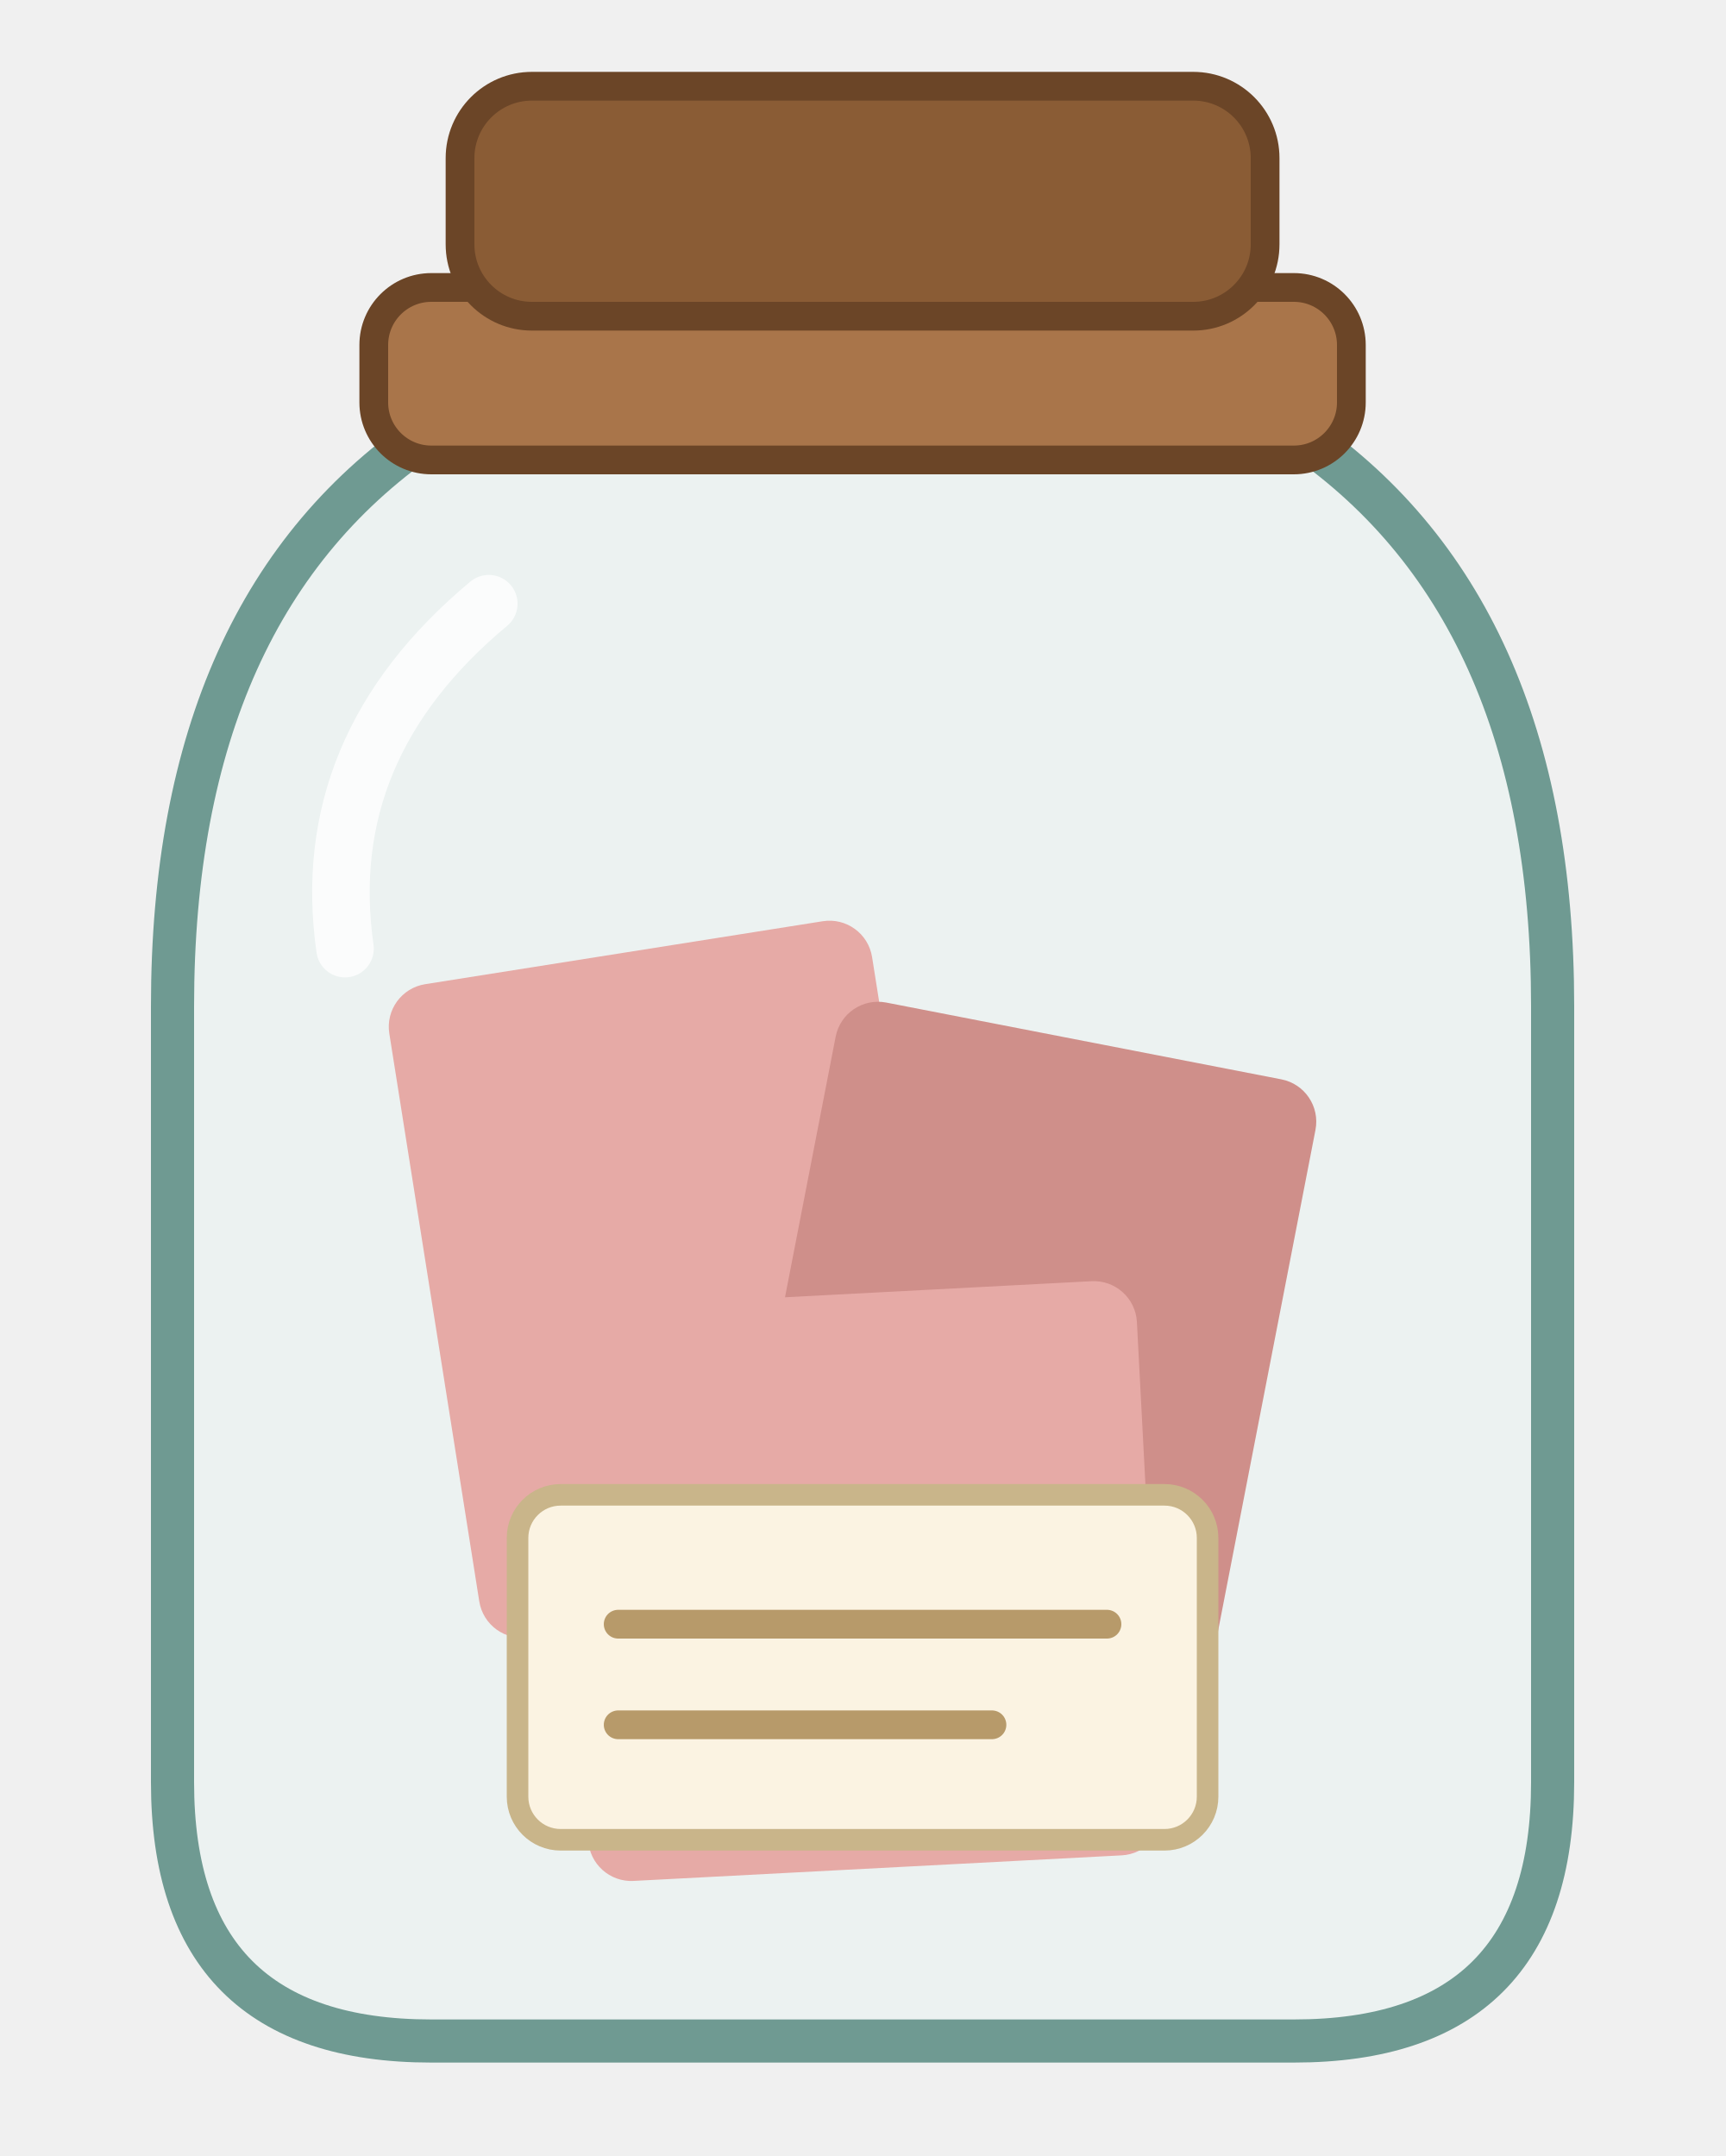
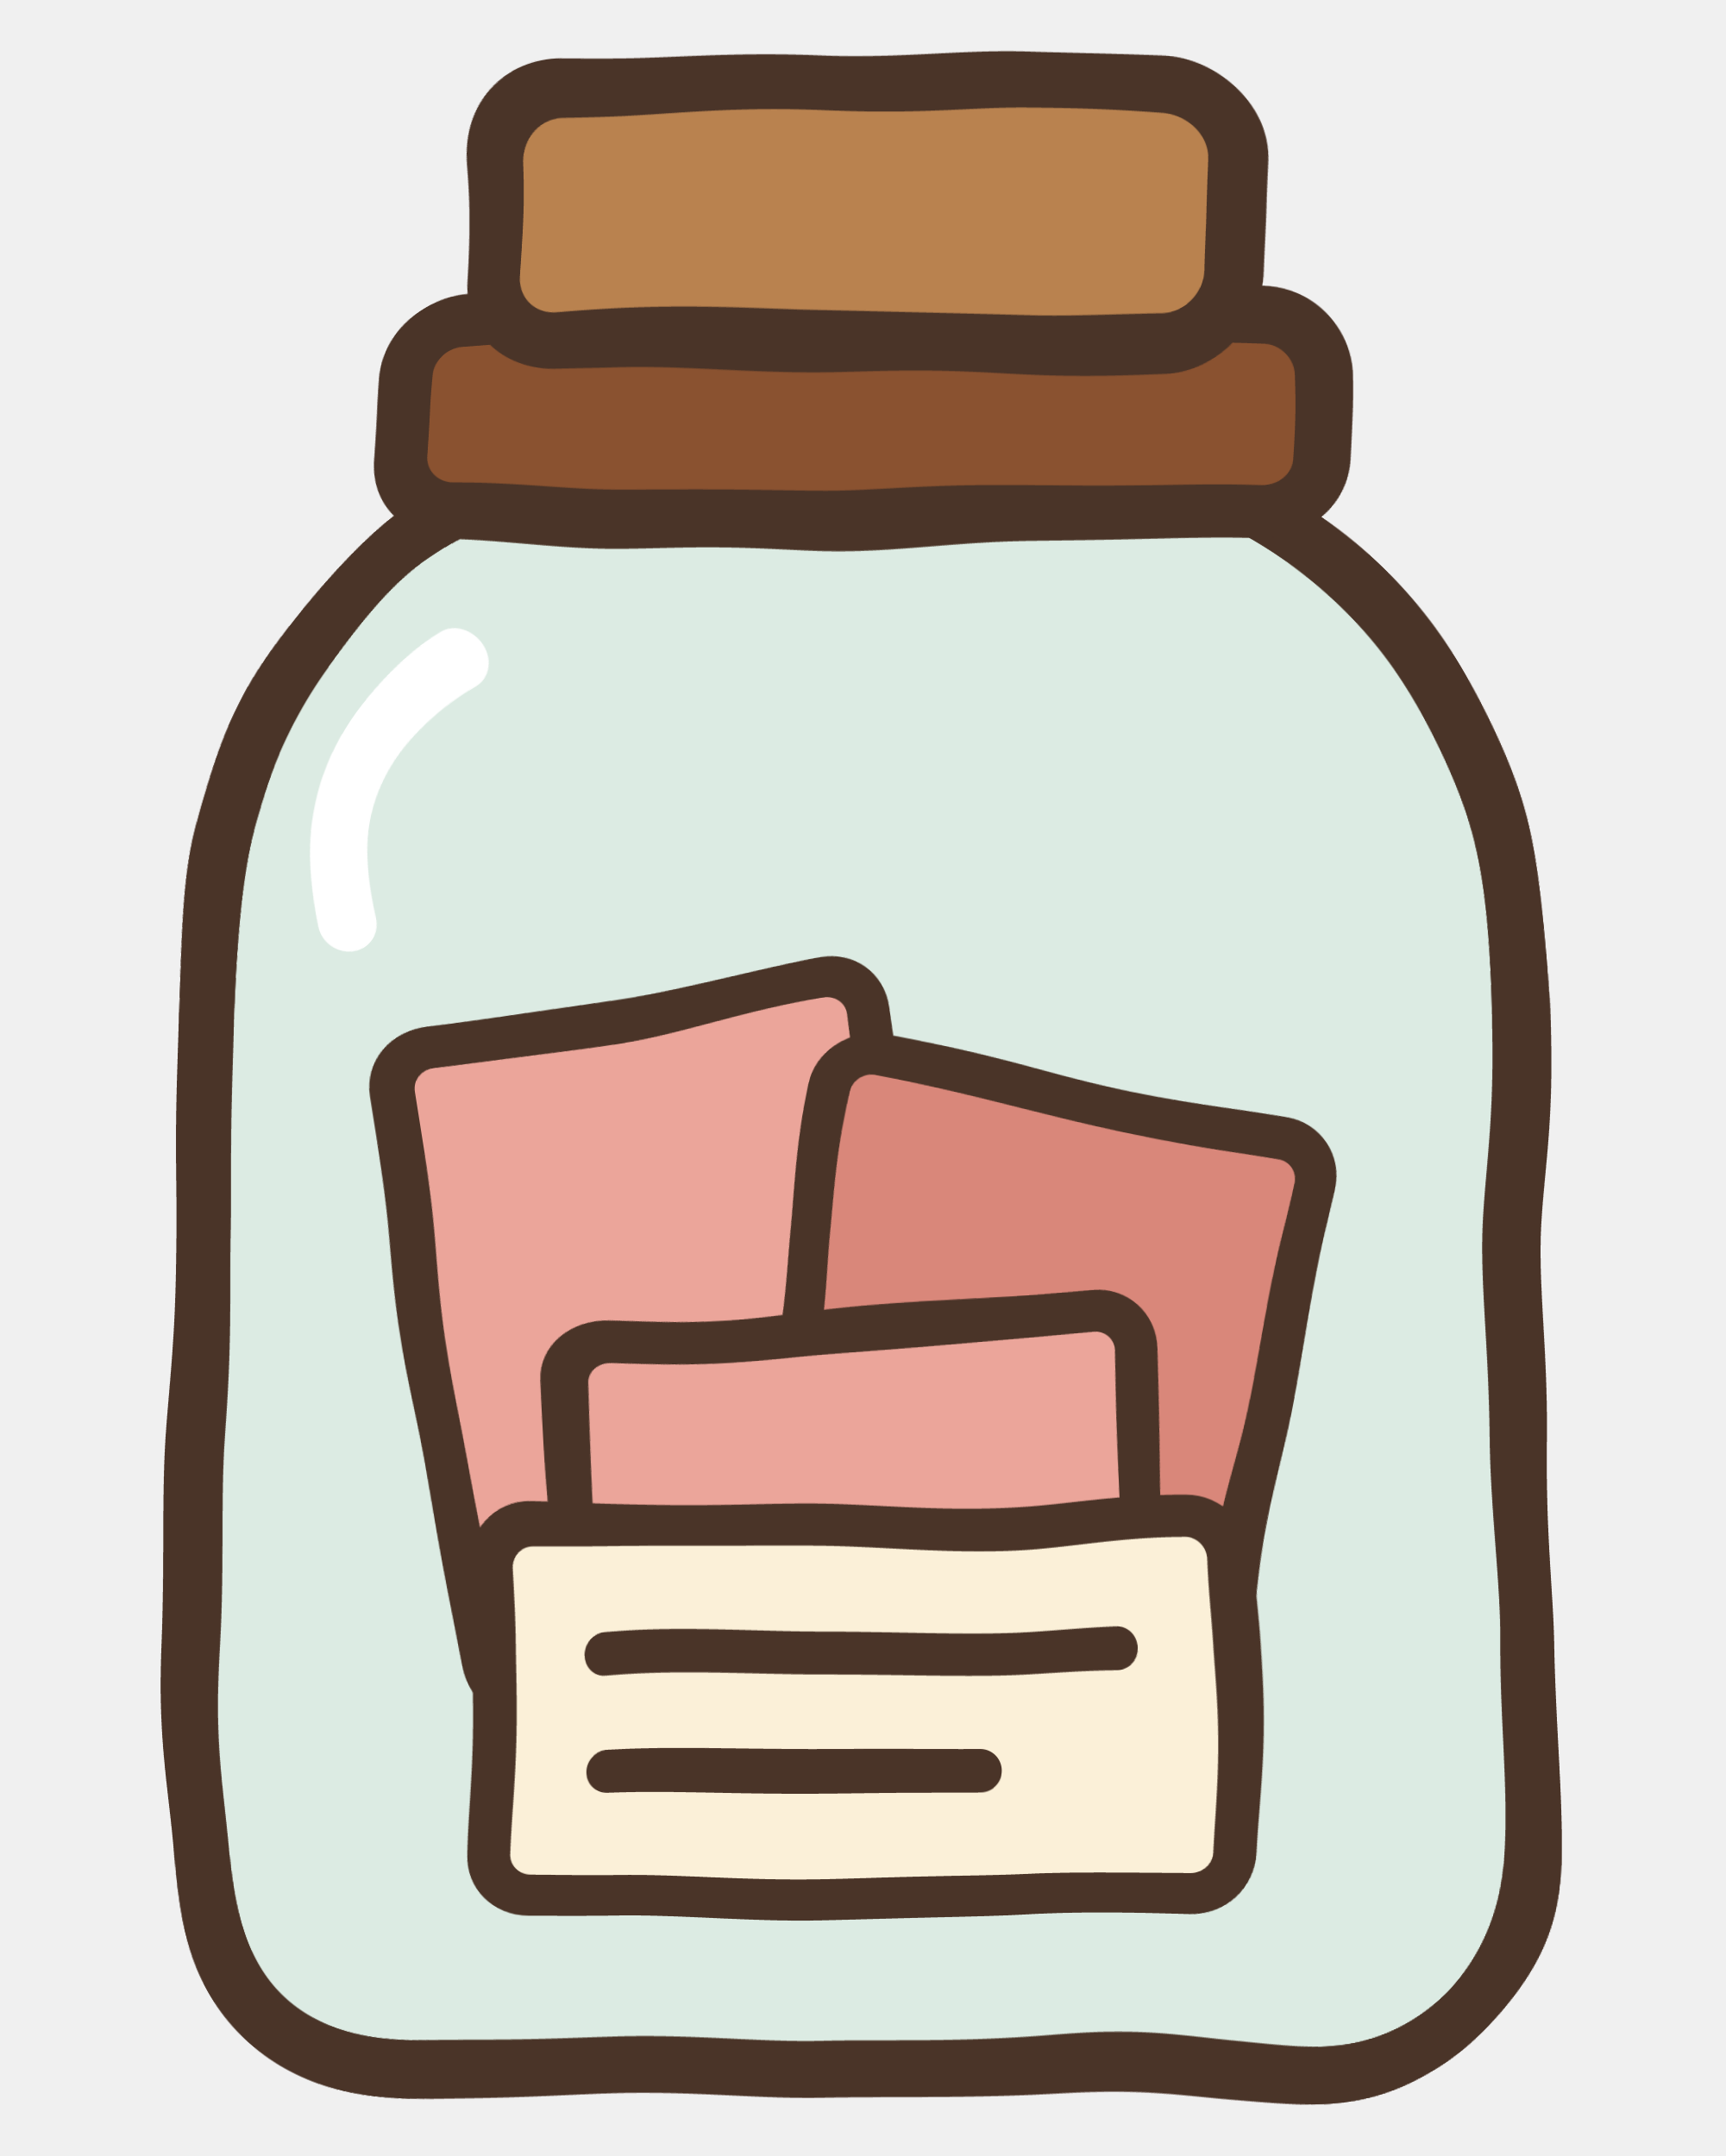
- <svg xmlns="http://www.w3.org/2000/svg" viewBox="0 0 120 150" width="120" height="150">
-   <path d="M30 30 H90 Q108 42 108 70 V124 Q108 142 90 142 H30 Q12 142 12 124 V70 Q12 42 30 30Z" fill="#eaf4f1" fill-opacity="0.6" />
-   <rect x="30" y="66" width="34" height="46" rx="3" fill="#e6aaa6" transform="rotate(-9 47 89)" />
-   <rect x="54" y="72" width="34" height="46" rx="3" fill="#cf8f8a" transform="rotate(11 71 95)" />
-   <rect x="40" y="90" width="40" height="40" rx="3" fill="#e6aaa6" transform="rotate(-3 60 110)" />
-   <rect x="36" y="104" width="48" height="24" rx="3" fill="#fbf3e2" stroke="#c9b58a" stroke-width="1.5" />
-   <path d="M43 113 H77 M43 120 H69" stroke="#b79a6a" stroke-width="2" stroke-linecap="round" />
-   <path d="M30 30 H90 Q108 42 108 70 V124 Q108 142 90 142 H30 Q12 142 12 124 V70 Q12 42 30 30Z" fill="none" stroke="#6f9a92" stroke-width="3" />
-   <path d="M24 66 Q22 52 34 42" fill="none" stroke="#ffffff" stroke-opacity="0.8" stroke-width="4" stroke-linecap="round" />
-   <rect x="26" y="20" width="68" height="12" rx="4" fill="#a9754a" stroke="#6b4527" stroke-width="2" />
-   <rect x="32" y="6" width="56" height="16" rx="5" fill="#8a5c35" stroke="#6b4527" stroke-width="2" />
+ <svg xmlns="http://www.w3.org/2000/svg" viewBox="0 0 120 150" width="120" height="150" fill="none" stroke="#4a3428" stroke-width="4" stroke-linecap="round" stroke-linejoin="round">
+   <defs>
+     <filter id="hand" x="-6%" y="-6%" width="112%" height="112%">
+       <feTurbulence type="fractalNoise" baseFrequency="0.035" numOctaves="2" seed="4" result="n" />
+       <feDisplacementMap in="SourceGraphic" in2="n" scale="3" />
+     </filter>
+   </defs>
+   <g filter="url(#hand)">
+     <path d="M32 36 H88 Q106 46 106 72 V128 Q106 144 90 144 H30 Q14 144 14 128 V72 Q14 46 32 36Z" fill="#dcebe3" />
+     <rect x="30" y="70" width="34" height="46" rx="3" fill="#eba59a" stroke-width="3" transform="rotate(-9 47 93)" />
+     <rect x="54" y="76" width="34" height="46" rx="3" fill="#d9877a" stroke-width="3" transform="rotate(11 71 99)" />
+     <rect x="40" y="92" width="40" height="38" rx="3" fill="#eba59a" stroke-width="3" transform="rotate(-3 60 111)" />
+     <rect x="34" y="106" width="52" height="26" rx="3" fill="#fbf0d8" stroke-width="3" />
+     <path d="M42 115 H78 M42 123 H68" stroke-width="3" />
+     <path d="M32 36 H88 Q106 46 106 72 V128 Q106 144 90 144 H30 Q14 144 14 128 V72 Q14 46 32 36Z" />
+     <path d="M24 64 Q22 52 32 46" stroke="#ffffff" stroke-width="4" />
+     <rect x="28" y="22" width="64" height="14" rx="4" fill="#8a5230" />
+     <rect x="34" y="6" width="52" height="18" rx="5" fill="#b9824f" />
+   </g>
</svg>
